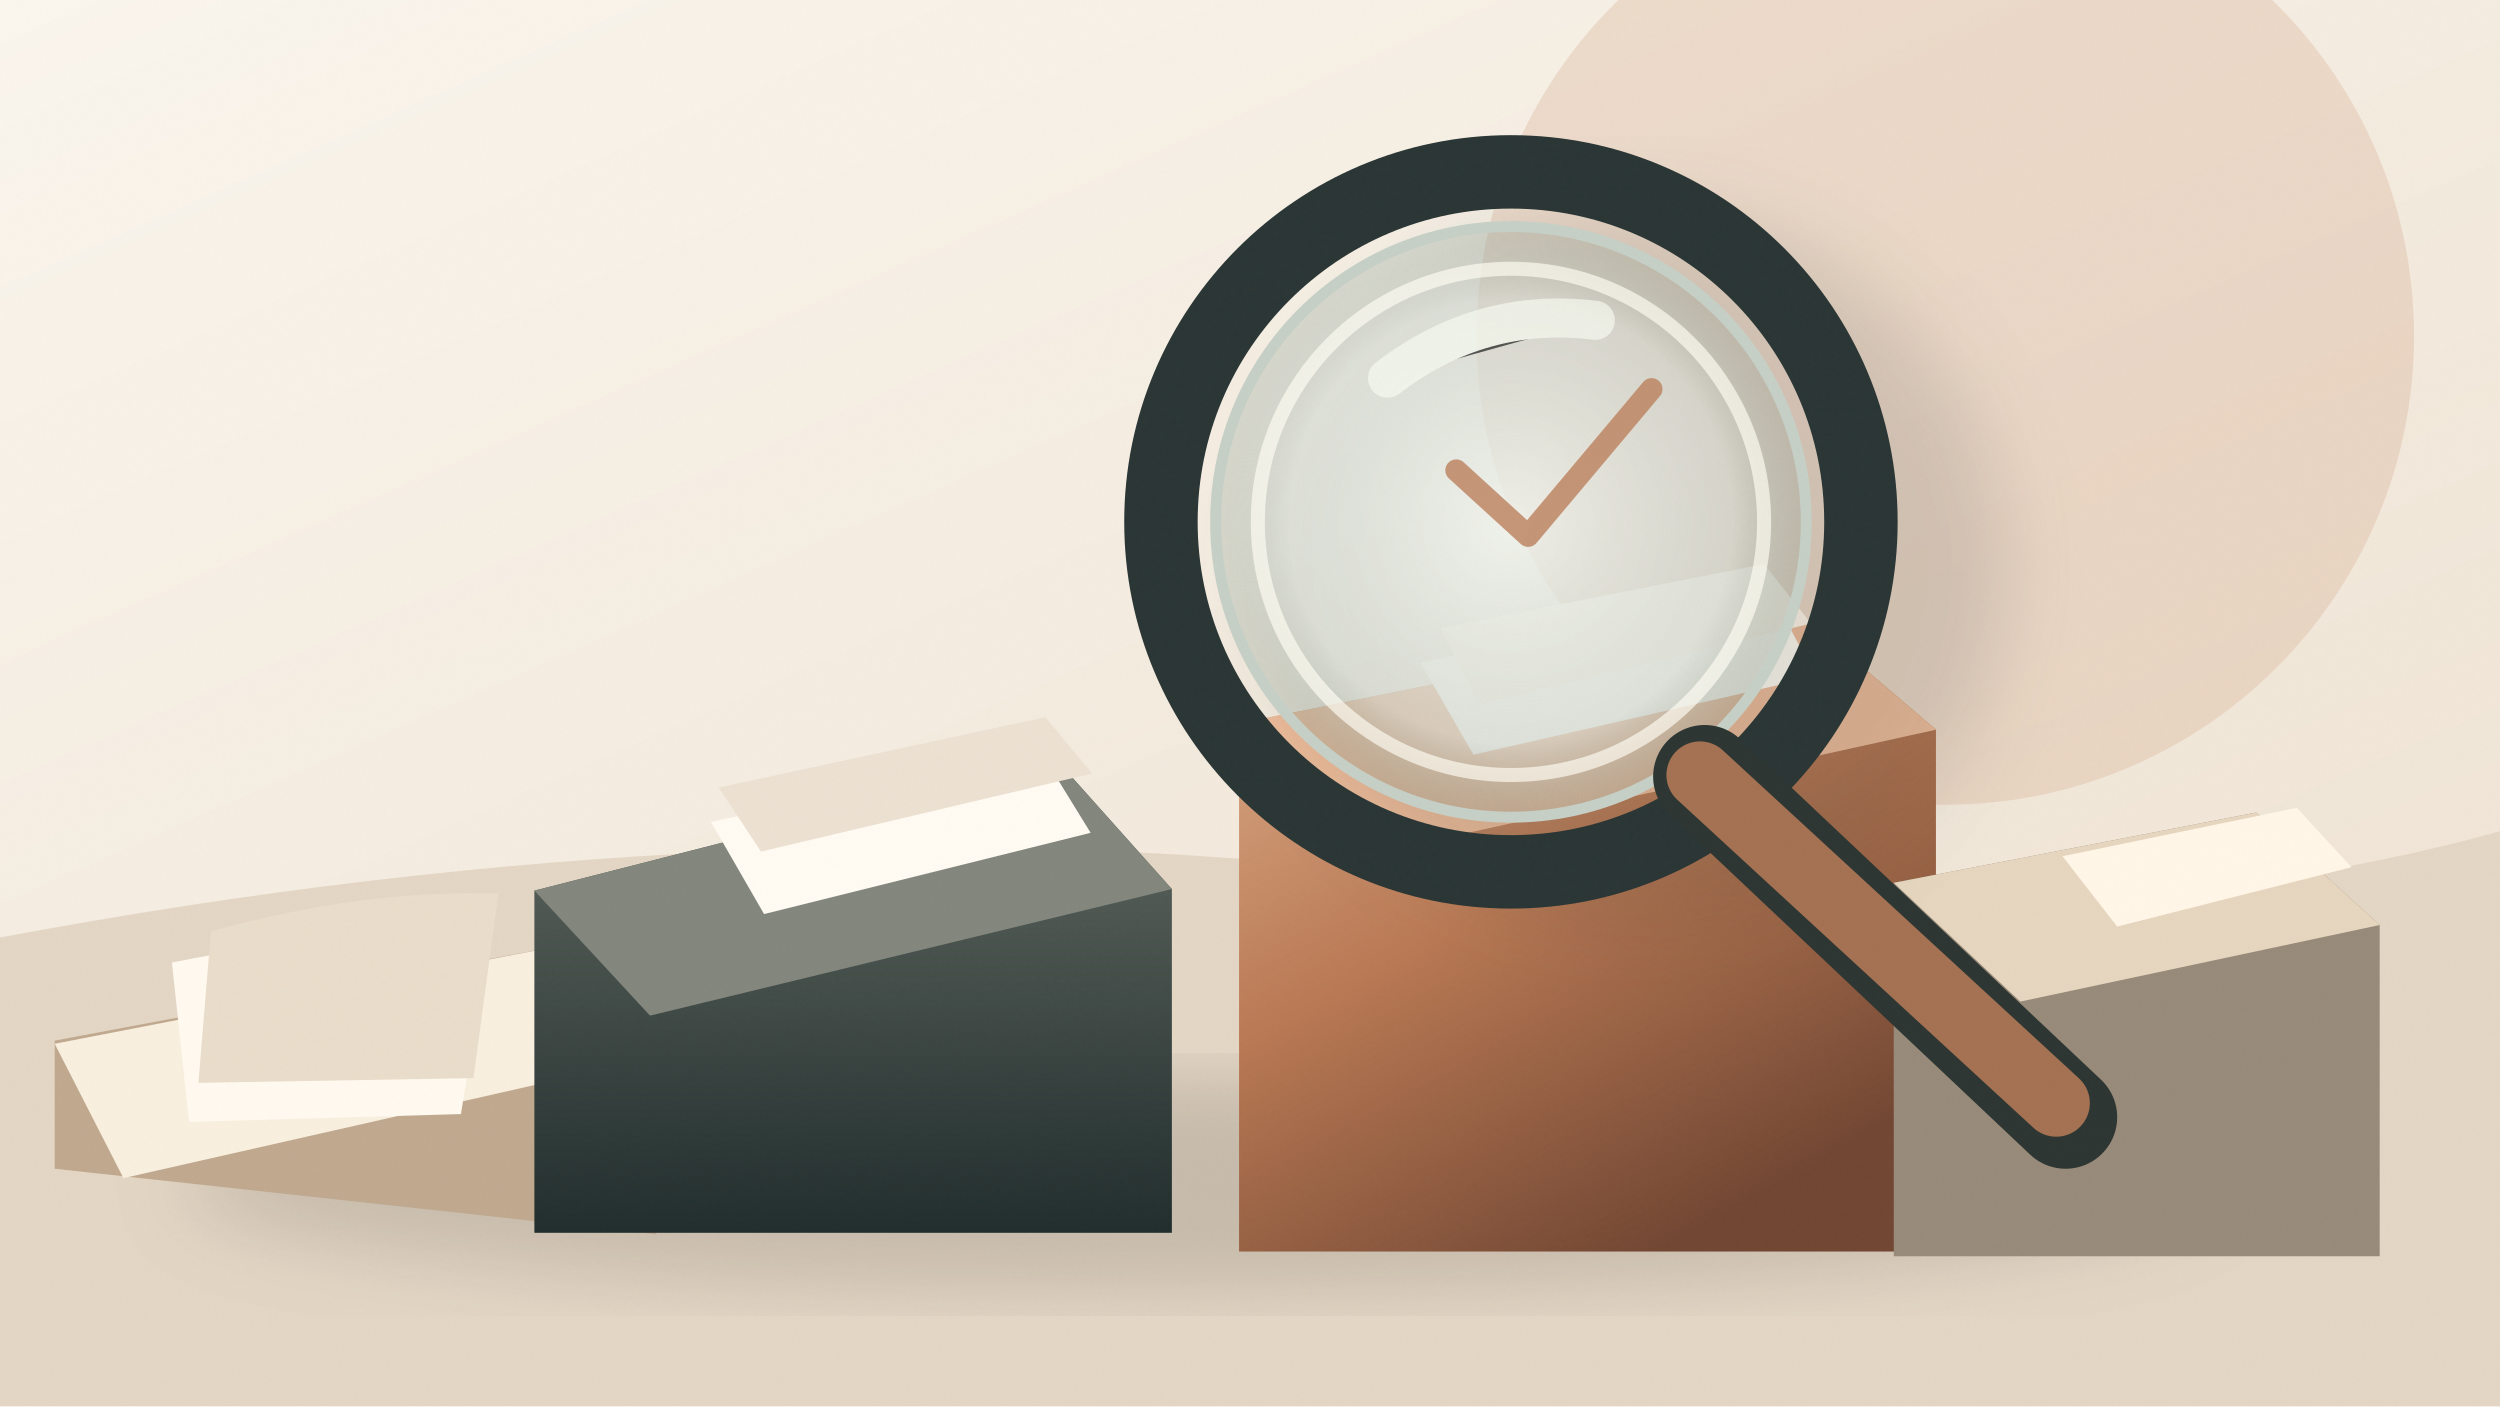
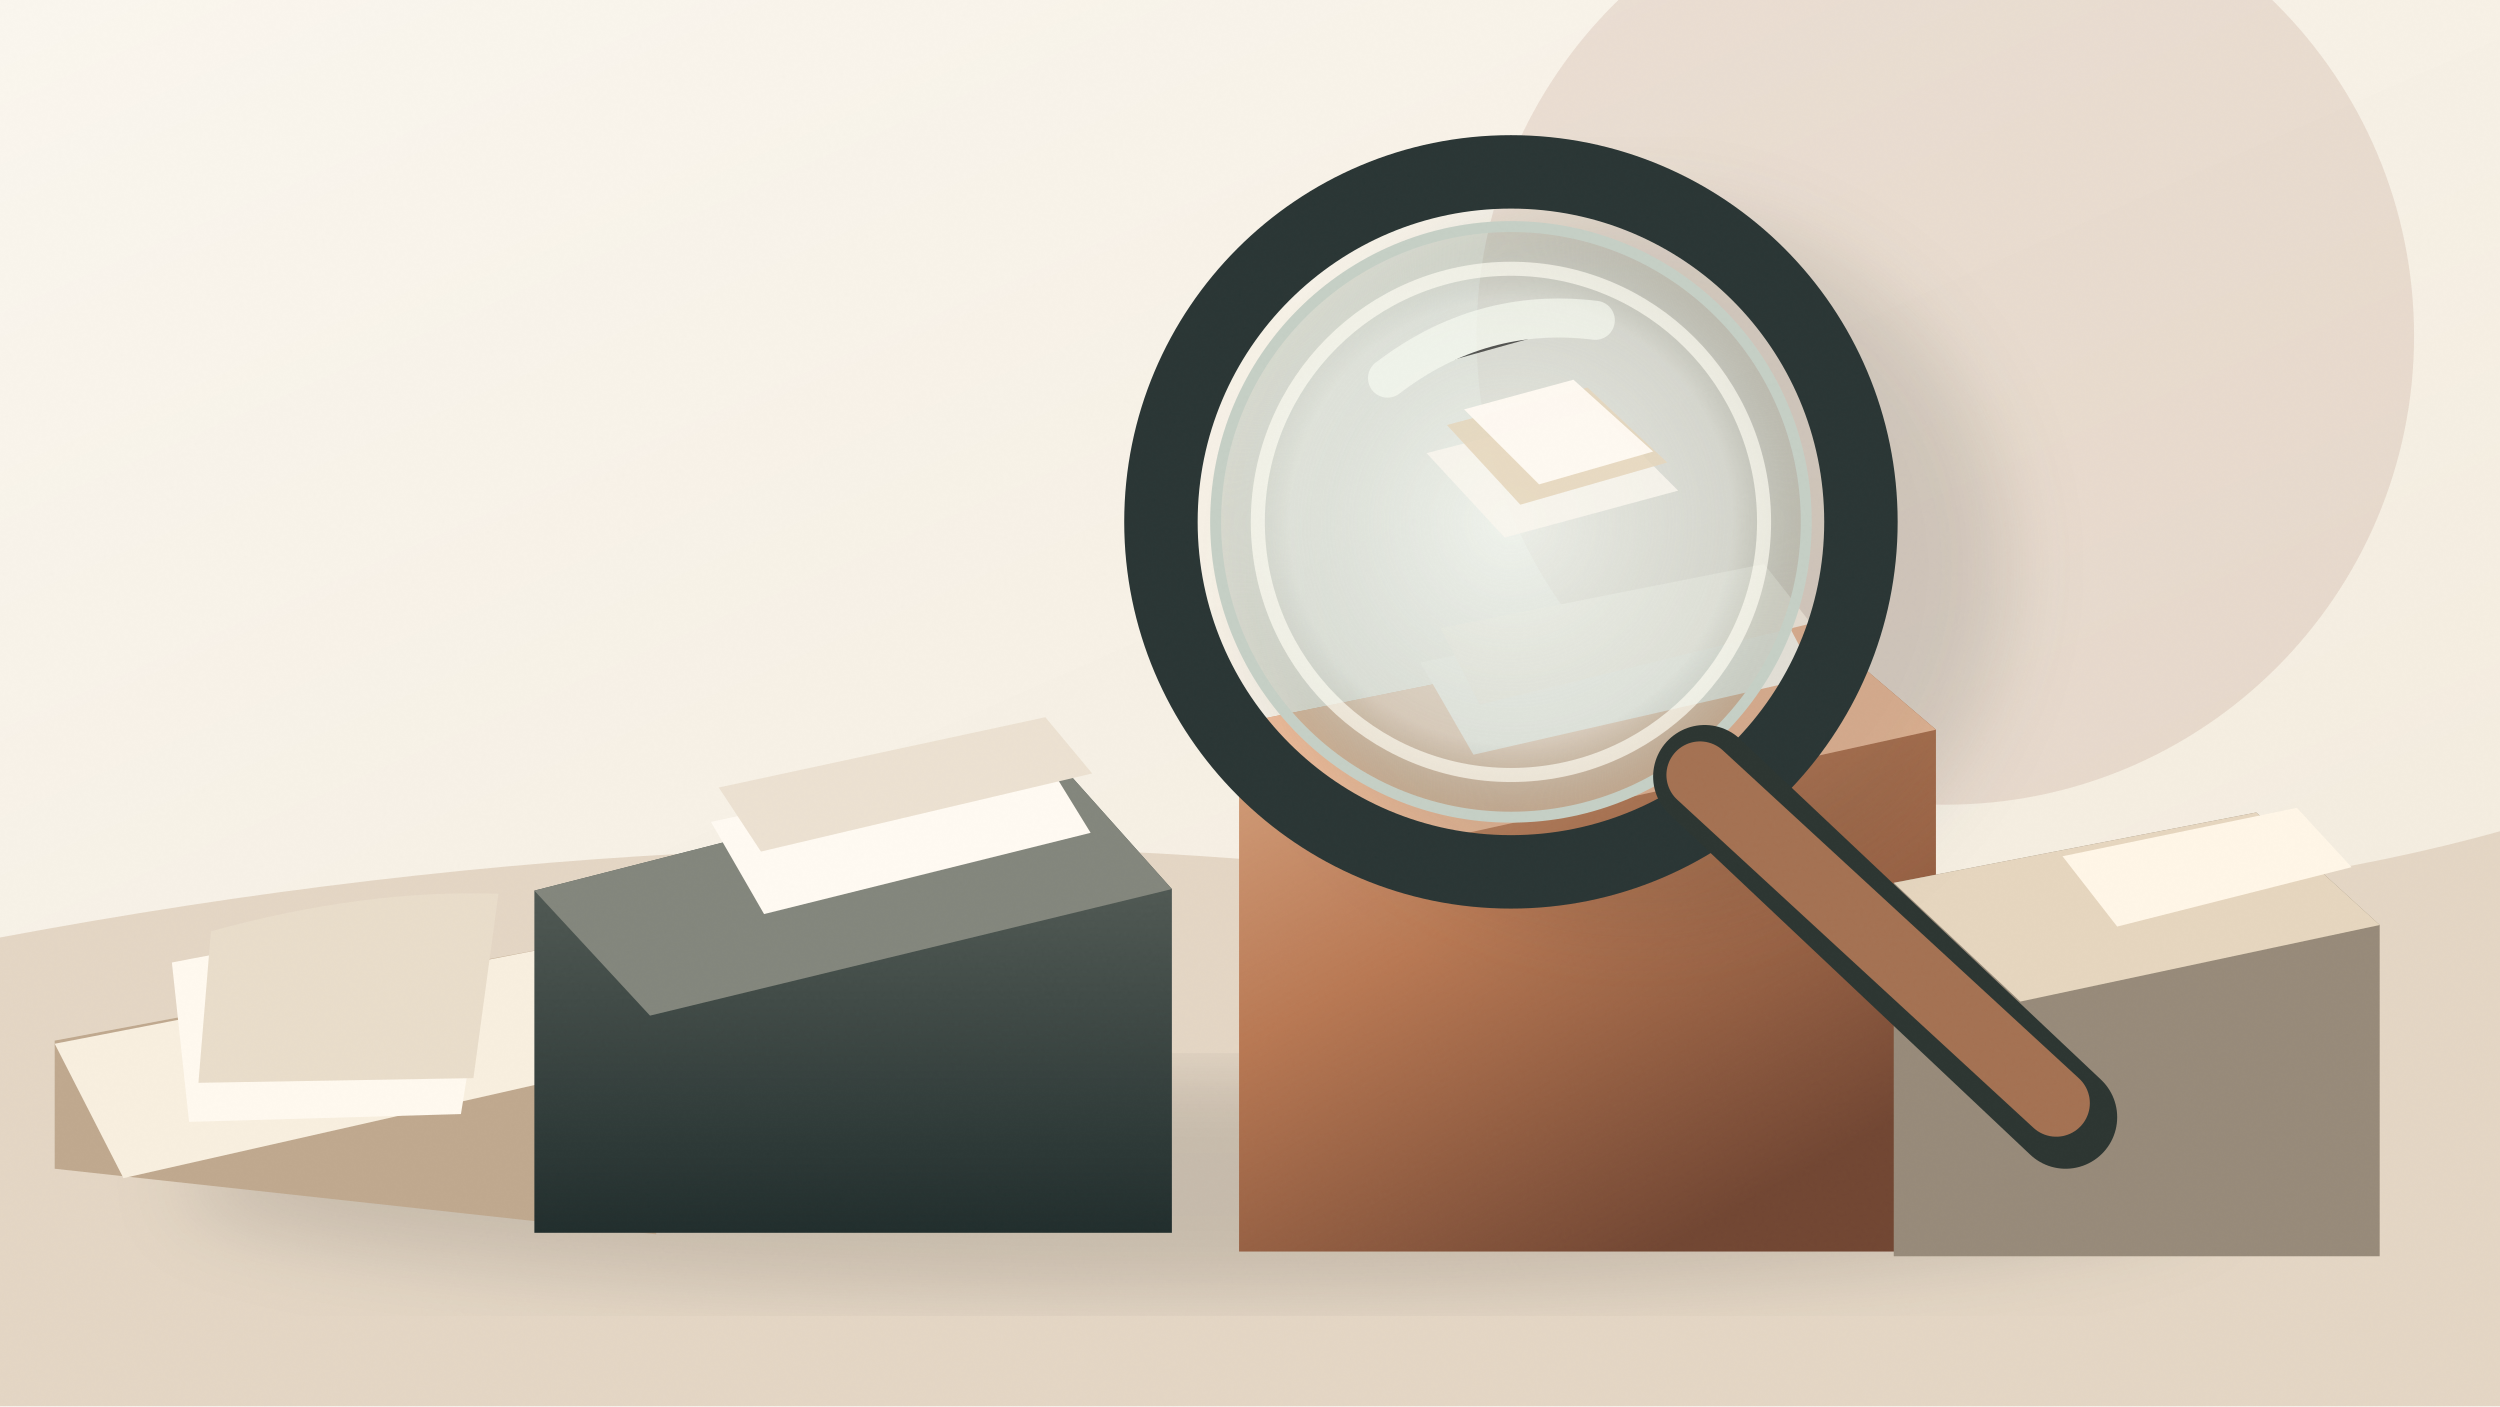
<svg xmlns="http://www.w3.org/2000/svg" viewBox="0 0 1600 900" role="img" aria-label="Editorial still life of a large glass inspection lens and a sequence of stepped document plinths">
  <defs>
    <linearGradient id="field" x2=".8" y2="1">
-       <stop stop-color="#faf5ed" />
-       <stop offset="1" stop-color="#eee2d2" />
+       <stop stop-color="#FAF6EE" />
+       <stop offset="1" stop-color="#F3EBDD" />
    </linearGradient>
    <linearGradient id="dark" x2="0" y2="1">
      <stop stop-color="#626962" />
      <stop offset="1" stop-color="#202d2c" />
    </linearGradient>
    <linearGradient id="warm" x2=".6" y2="1">
      <stop stop-color="#dfb08c" />
      <stop offset=".5" stop-color="#b87853" />
      <stop offset="1" stop-color="#714632" />
    </linearGradient>
    <radialGradient id="glass">
      <stop stop-color="#f6fbf5" stop-opacity=".79" />
      <stop offset=".75" stop-color="#dae3dc" stop-opacity=".57" />
      <stop offset="1" stop-color="#899d91" stop-opacity=".27" />
    </radialGradient>
    <filter id="blur">
      <feGaussianBlur stdDeviation="25" />
    </filter>
    <filter id="grain">
      <feTurbulence type="fractalNoise" baseFrequency=".38" numOctaves="2" seed="8" />
      <feColorMatrix type="saturate" values="0" />
      <feComponentTransfer>
        <feFuncA type="linear" slope=".052" />
      </feComponentTransfer>
    </filter>
  </defs>
  <rect width="1600" height="900" fill="url(#field)" />
-   <circle cx="1245" cy="215" r="300" fill="#cc9677" opacity=".24" />
+   <circle cx="1245" cy="215" r="300" fill="#8A4B35" opacity=".13" />
  <path d="M0 600q480-90 900-40t700-28v368H0Z" fill="#e4d6c4" />
  <ellipse cx="765" cy="758" rx="650" ry="70" filter="url(#blur)" opacity=".13" />
  <path d="M35 748v-82l325-61 60 104v81Z" fill="#bfa88e" />
  <path d="M35 668l325-63 59 72-340 77Z" fill="#f8efdf" />
  <path d="M342 759V570l333-85 75 84v220H342Z" fill="url(#dark)" />
  <path d="M342 570l333-85 75 84-334 81Z" fill="#83867c" />
  <path d="M793 766V463l357-72 89 76v334H793Z" fill="url(#warm)" />
  <path d="M793 463l357-72 89 76-354 78Z" fill="#edbb99" />
  <path d="M1212 771V565l232-45 79 72v212h-311Z" fill="#978a79" />
  <path d="M1212 565l232-45 79 72-230 49Z" fill="#e6d6be" />
  <path d="M110 616q112-22 205-28l-20 125-174 5Z" fill="#fff9ef" />
  <path d="M135 596q98-27 184-24l-16 118-176 3Z" fill="#e9ddca" />
  <path d="M455 526l211-45 32 52-209 52Z" fill="#fffaf2" />
  <path d="M460 504l209-45 30 36-212 50Z" fill="#ece1d1" />
  <path d="M909 424l224-46 29 55-219 50Z" fill="#fef9ef" />
  <path d="M922 402l207-41 30 38-212 52Z" fill="#fff5e7" />
  <path d="M1320 548l150-31 35 38-150 38Z" fill="#fff6e7" />
  <ellipse cx="1047" cy="363" rx="238" ry="229" fill="#293533" opacity=".14" filter="url(#blur)" />
  <circle cx="967" cy="334" r="224" fill="none" stroke="#293534" stroke-width="47" />
  <circle cx="967" cy="334" r="189" fill="url(#glass)" stroke="#c5cfc5" stroke-width="7" />
  <circle cx="967" cy="334" r="162" fill="none" stroke="#fffdf3" stroke-width="9" opacity=".67" />
  <path d="M1091 497l231 218" stroke="#2c3531" stroke-width="66" stroke-linecap="round" />
  <path d="M1088 496l228 210" stroke="#a47152" stroke-width="43" stroke-linecap="round" />
  <path d="M888 242q60-46 133-37" stroke="#fafdf4" stroke-width="25" stroke-linecap="round" opacity=".62" />
-   <path d="M932 301l46 42 79-94" fill="none" stroke="#bc815e" stroke-width="14" stroke-linecap="round" stroke-linejoin="round" opacity=".82" />
+   <path d="M913 290l109-28 52 52-111 30Z" fill="#FAF6EE" opacity=".83" />
+   <path d="M926 272l90-24 51 48-94 27Z" fill="#e6d6bc" opacity=".86" />
+   <path d="M937 262l70-19 51 46-73 21Z" fill="#fffaf2" opacity=".96" />
  <rect width="1600" height="900" filter="url(#grain)" opacity=".38" />
</svg>
